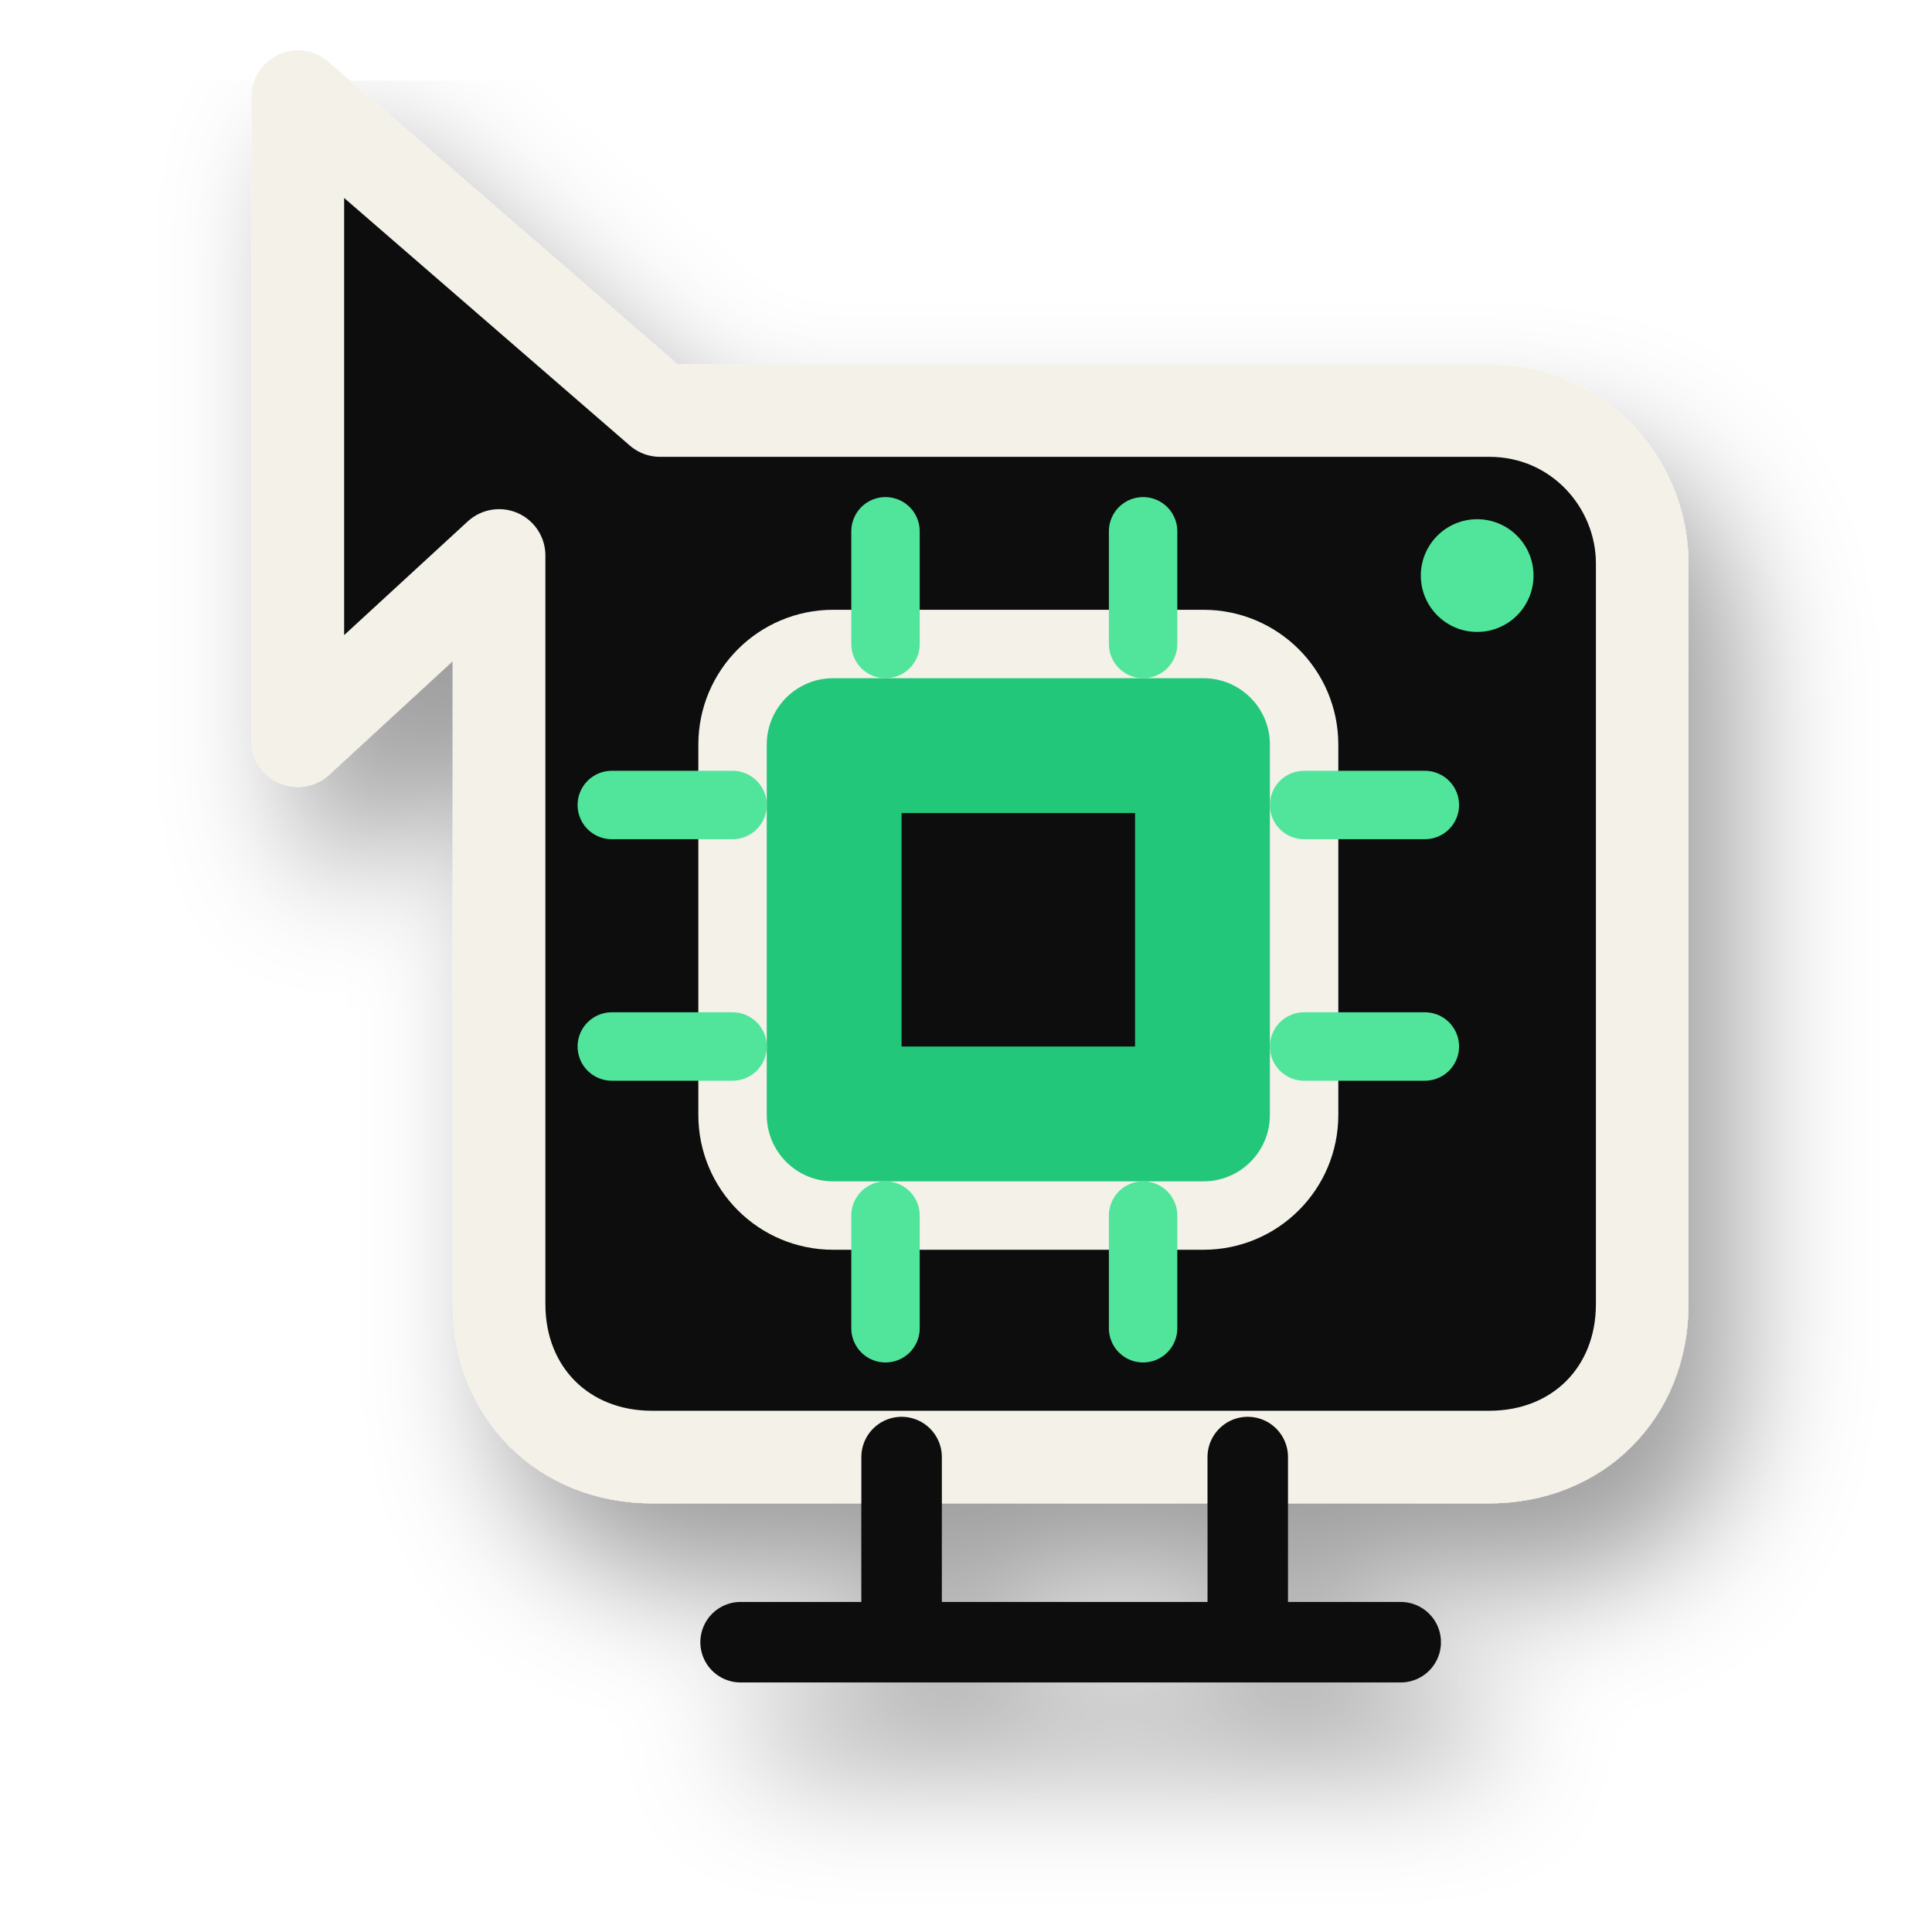
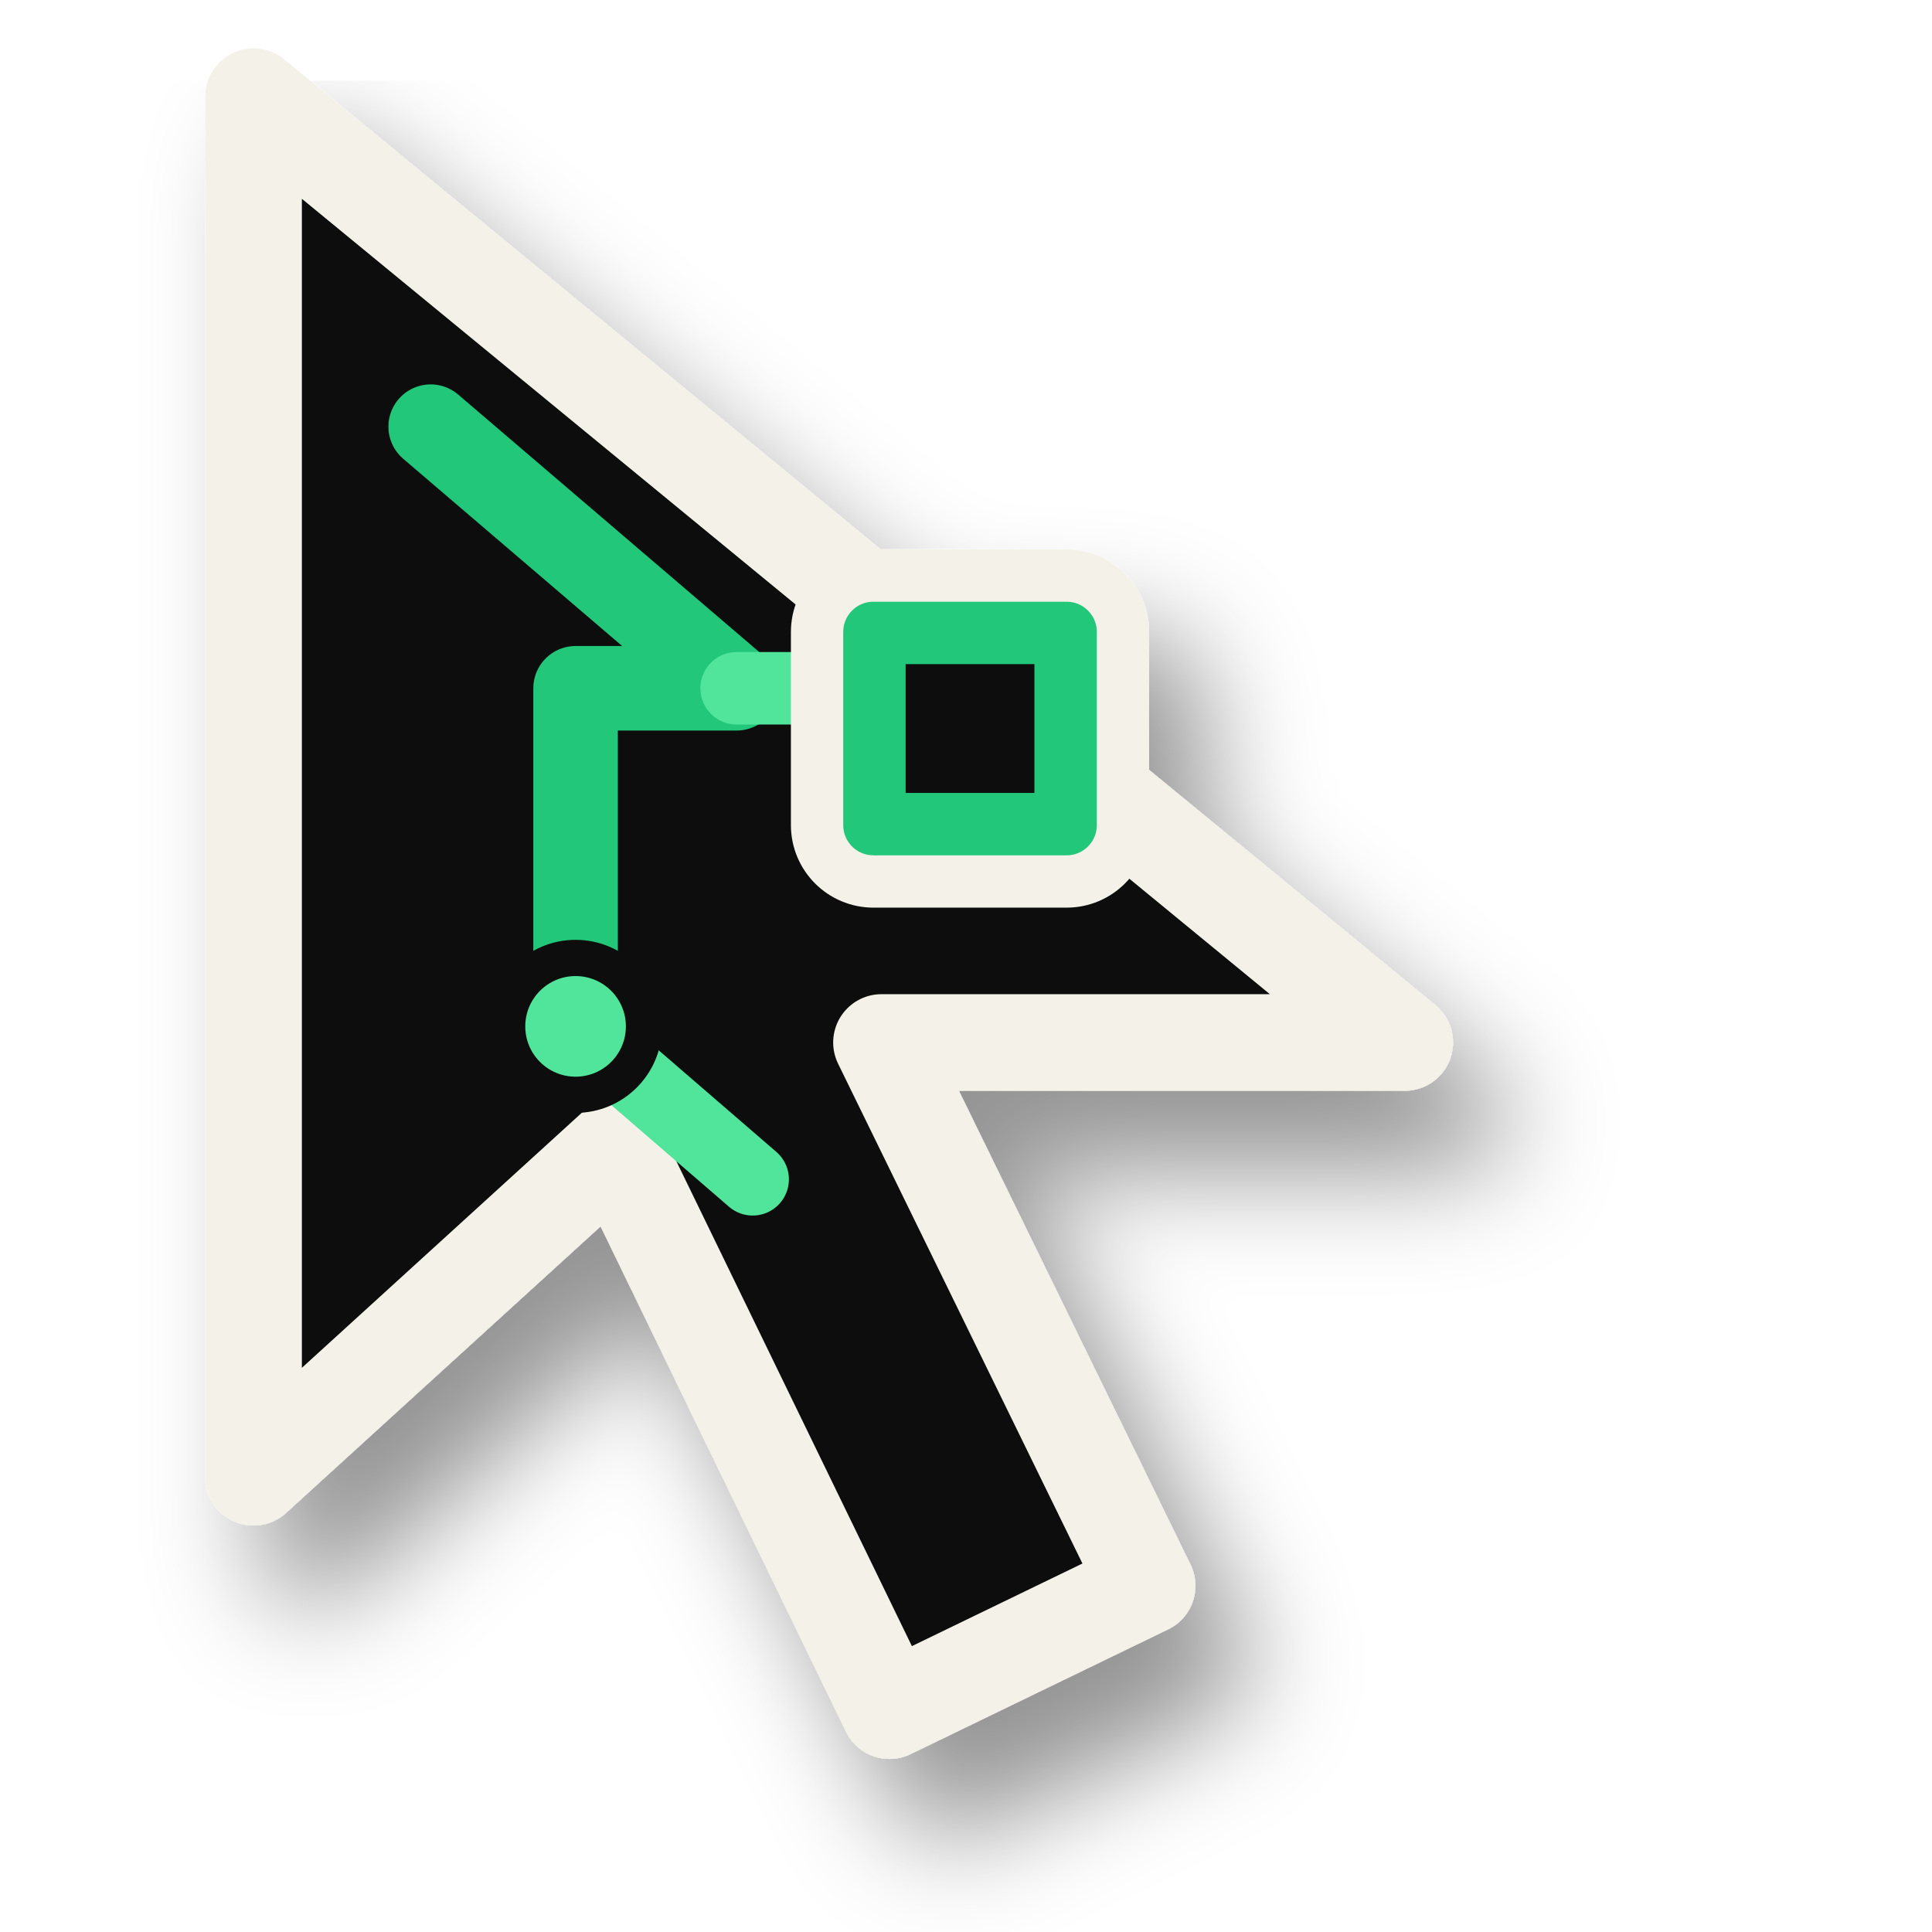
<svg xmlns="http://www.w3.org/2000/svg" width="24" height="24" viewBox="0 0 24 24" fill="none">
  <defs>
-     <filter id="chip-shadow" x="0" y="0" width="24" height="24" filterUnits="userSpaceOnUse">
-       <feDropShadow dx="0.6" dy="1" stdDeviation="0.8" flood-color="#07100D" flood-opacity="0.38" />
+     <filter id="cursor-shadow" x="0" y="0" width="24" height="24" filterUnits="userSpaceOnUse">
+       <feDropShadow dx="0.7" dy="1" stdDeviation="0.7" flood-color="#07100D" flood-opacity="0.42" />
    </filter>
  </defs>
-   <g filter="url(#chip-shadow)" stroke-linecap="round" stroke-linejoin="round">
-     <path d="M3.7 1.2L8.2 5.1H18.5C19.6 5.1 20.4 6 20.4 7V16.2C20.4 17.3 19.6 18.1 18.5 18.1H8.1C7 18.1 6.2 17.3 6.2 16.2V6.9L3.7 9.2V1.2Z" fill="#07100D" stroke="#F4F1E8" stroke-width="1.15" />
-     <rect x="9.1" y="8" width="7.1" height="7.1" rx="1.25" fill="#22C77A" stroke="#F4F1E8" stroke-width="0.85" />
-     <path d="M11 8V6.6M14.2 8V6.6M11 16.5V15.1M14.2 16.5V15.1M9.1 10H7.6M9.1 13H7.6M17.7 10H16.2M17.7 13H16.2" stroke="#51E49B" stroke-width="0.85" />
-     <path d="M11.2 10.1H14.1V13H11.2V10.1Z" fill="#07100D" />
-     <circle cx="18.35" cy="7.15" r="0.7" fill="#51E49B" stroke="none" />
-     <path d="M9.2 20.4H17.4M11.2 18.1V20.4M15.5 18.1V20.4" stroke="#07100D" stroke-width="1" />
+   <g filter="url(#cursor-shadow)" stroke-linecap="round" stroke-linejoin="round">
+     <path d="M3.15 1.2V18.35L7.65 14.25L11.05 21.25L14.25 19.7L10.95 12.95H17.45L3.15 1.2Z" fill="#07100D" stroke="#F4F1E8" stroke-width="1.2" />
+     <path d="M5.35 5.3L9.15 8.55H7.15V12.75" stroke="#22C77A" stroke-width="1.05" />
+     <path d="M9.15 8.55H12.25M7.15 12.75L9.35 14.65" stroke="#51E49B" stroke-width="0.9" />
+     <rect x="10.15" y="7.15" width="3.8" height="3.8" rx="0.7" fill="#22C77A" stroke="#F4F1E8" stroke-width="0.65" />
+     <path d="M11.25 8.25H12.85V9.85H11.25V8.25Z" fill="#07100D" stroke="none" />
+     <circle cx="7.15" cy="12.75" r="0.85" fill="#51E49B" stroke="#07100D" stroke-width="0.45" />
  </g>
</svg>
